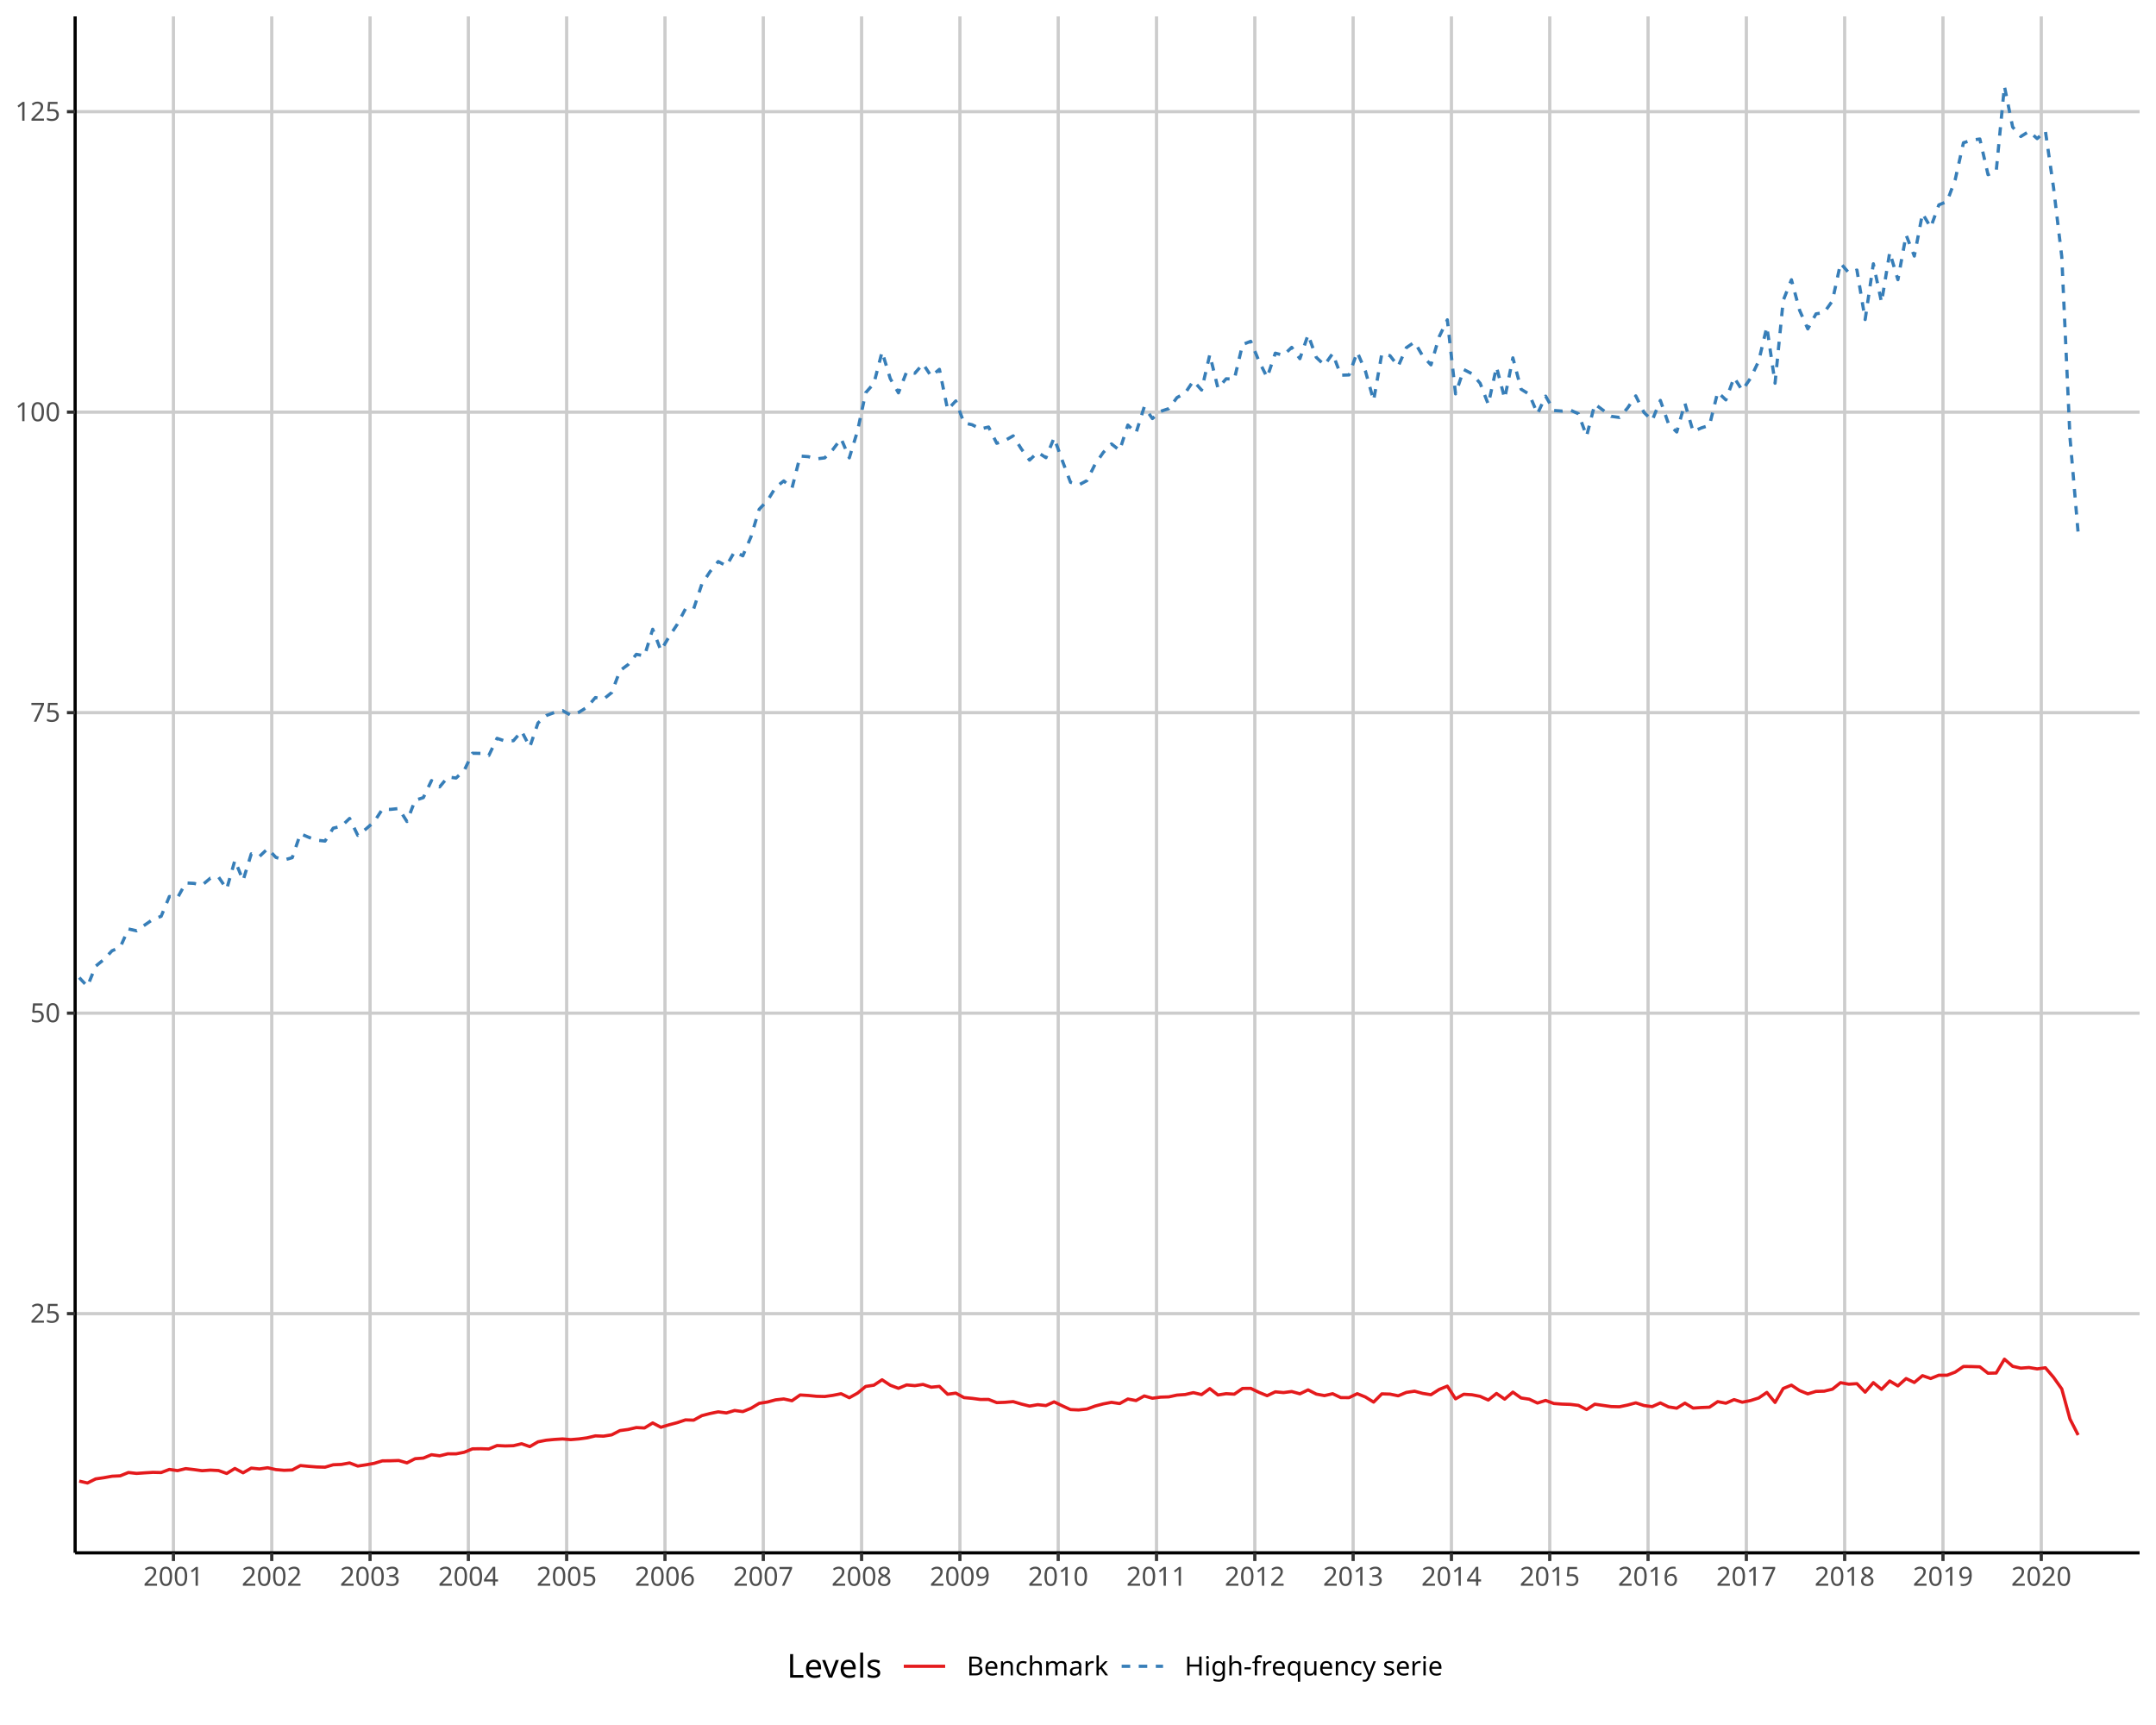
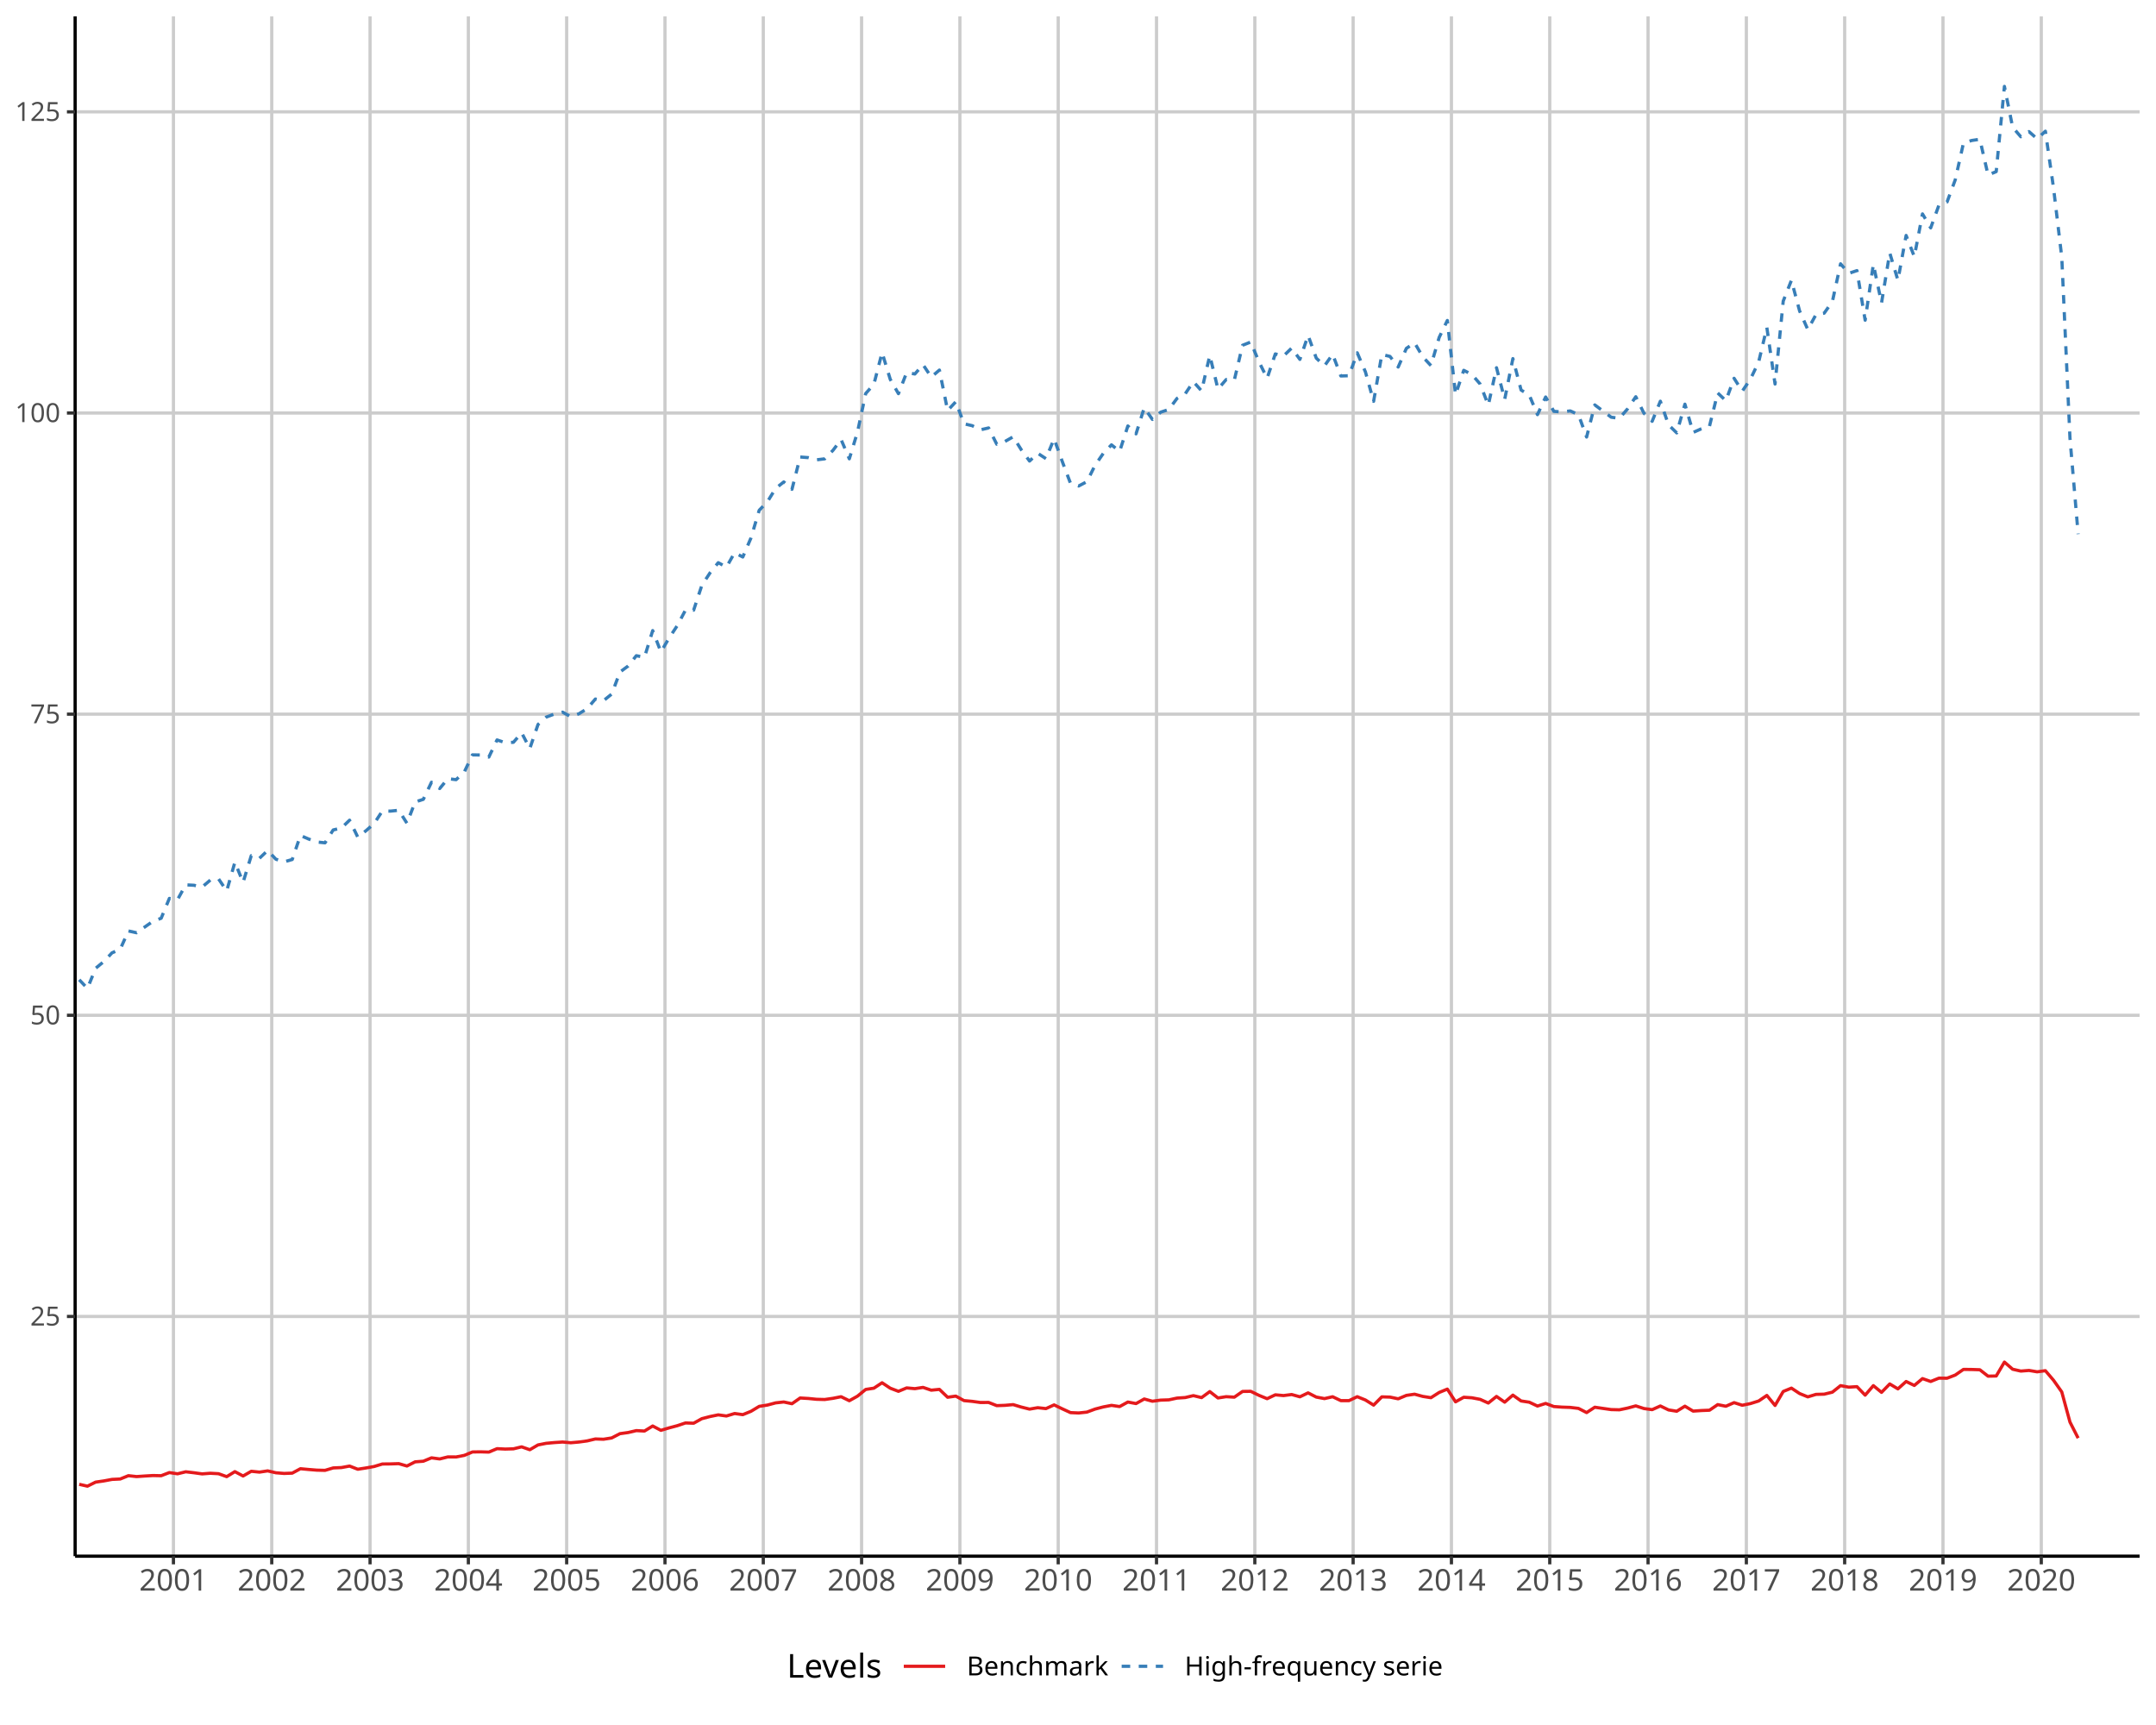
<svg xmlns="http://www.w3.org/2000/svg" class="svglite" data-engine-version="2.0" width="720.00pt" height="576.00pt" viewBox="0 0 720.00 576.00">
  <defs>
    <style type="text/css">
    .svglite line, .svglite polyline, .svglite polygon, .svglite path, .svglite rect, .svglite circle {
      fill: none;
      stroke: #000000;
      stroke-linecap: round;
      stroke-linejoin: round;
      stroke-miterlimit: 10.00;
    }
  </style>
  </defs>
  <rect width="100%" height="100%" style="stroke: none; fill: #FFFFFF;" />
  <defs>
    <clipPath id="cpMC4wMHw3MjAuMDB8MC4wMHw1NzYuMDA=">
      <rect x="0.00" y="0.00" width="720.00" height="576.00" />
    </clipPath>
  </defs>
  <g clip-path="url(#cpMC4wMHw3MjAuMDB8MC4wMHw1NzYuMDA=)">
    <rect x="0.00" y="0.00" width="720.00" height="576.00" style="stroke-width: 1.07; stroke: #FFFFFF; fill: #FFFFFF;" />
  </g>
  <defs>
-     <clipPath id="cpMjUuMDl8NzE0LjUyfDUuNDh8NTE4LjUx">
-       <rect x="25.09" y="5.48" width="689.43" height="513.03" />
+     <clipPath id="cpMjUuMDl8NzE0LjUyfDUuNDh8NTE5LjYz">
+       <rect x="25.09" y="5.48" width="689.43" height="514.15" />
    </clipPath>
  </defs>
-   <g clip-path="url(#cpMjUuMDl8NzE0LjUyfDUuNDh8NTE4LjUx)">
-     <rect x="25.09" y="5.48" width="689.43" height="513.03" style="stroke-width: 1.07; stroke: none; fill: #FFFFFF;" />
-     <polyline points="25.09,438.64 714.52,438.64 " style="stroke-width: 1.07; stroke: #CCCCCC; stroke-linecap: butt;" />
-     <polyline points="25.09,338.30 714.52,338.30 " style="stroke-width: 1.07; stroke: #CCCCCC; stroke-linecap: butt;" />
-     <polyline points="25.09,237.96 714.52,237.96 " style="stroke-width: 1.07; stroke: #CCCCCC; stroke-linecap: butt;" />
-     <polyline points="25.09,137.62 714.52,137.62 " style="stroke-width: 1.07; stroke: #CCCCCC; stroke-linecap: butt;" />
-     <polyline points="25.09,37.29 714.52,37.29 " style="stroke-width: 1.07; stroke: #CCCCCC; stroke-linecap: butt;" />
-     <polyline points="57.92,518.51 57.92,5.48 " style="stroke-width: 1.07; stroke: #CCCCCC; stroke-linecap: butt;" />
-     <polyline points="90.75,518.51 90.75,5.48 " style="stroke-width: 1.07; stroke: #CCCCCC; stroke-linecap: butt;" />
-     <polyline points="123.58,518.51 123.58,5.48 " style="stroke-width: 1.07; stroke: #CCCCCC; stroke-linecap: butt;" />
-     <polyline points="156.41,518.51 156.41,5.48 " style="stroke-width: 1.07; stroke: #CCCCCC; stroke-linecap: butt;" />
-     <polyline points="189.24,518.51 189.24,5.48 " style="stroke-width: 1.07; stroke: #CCCCCC; stroke-linecap: butt;" />
-     <polyline points="222.07,518.51 222.07,5.48 " style="stroke-width: 1.07; stroke: #CCCCCC; stroke-linecap: butt;" />
-     <polyline points="254.90,518.51 254.90,5.48 " style="stroke-width: 1.07; stroke: #CCCCCC; stroke-linecap: butt;" />
-     <polyline points="287.73,518.51 287.73,5.48 " style="stroke-width: 1.07; stroke: #CCCCCC; stroke-linecap: butt;" />
-     <polyline points="320.56,518.51 320.56,5.48 " style="stroke-width: 1.07; stroke: #CCCCCC; stroke-linecap: butt;" />
-     <polyline points="353.39,518.51 353.39,5.48 " style="stroke-width: 1.07; stroke: #CCCCCC; stroke-linecap: butt;" />
-     <polyline points="386.22,518.51 386.22,5.48 " style="stroke-width: 1.07; stroke: #CCCCCC; stroke-linecap: butt;" />
-     <polyline points="419.05,518.51 419.05,5.48 " style="stroke-width: 1.07; stroke: #CCCCCC; stroke-linecap: butt;" />
-     <polyline points="451.88,518.51 451.88,5.48 " style="stroke-width: 1.07; stroke: #CCCCCC; stroke-linecap: butt;" />
-     <polyline points="484.71,518.51 484.71,5.48 " style="stroke-width: 1.07; stroke: #CCCCCC; stroke-linecap: butt;" />
-     <polyline points="517.54,518.51 517.54,5.48 " style="stroke-width: 1.07; stroke: #CCCCCC; stroke-linecap: butt;" />
-     <polyline points="550.37,518.51 550.37,5.48 " style="stroke-width: 1.07; stroke: #CCCCCC; stroke-linecap: butt;" />
-     <polyline points="583.20,518.51 583.20,5.48 " style="stroke-width: 1.07; stroke: #CCCCCC; stroke-linecap: butt;" />
-     <polyline points="616.03,518.51 616.03,5.48 " style="stroke-width: 1.07; stroke: #CCCCCC; stroke-linecap: butt;" />
-     <polyline points="648.86,518.51 648.86,5.48 " style="stroke-width: 1.07; stroke: #CCCCCC; stroke-linecap: butt;" />
-     <polyline points="681.69,518.51 681.69,5.48 " style="stroke-width: 1.07; stroke: #CCCCCC; stroke-linecap: butt;" />
-     <polyline points="26.46,494.56 29.20,495.19 31.93,493.83 34.67,493.43 37.41,492.93 40.14,492.80 42.88,491.69 45.61,491.99 48.35,491.80 51.08,491.64 53.82,491.70 56.56,490.66 59.29,491.06 62.03,490.39 64.76,490.71 67.50,491.09 70.24,490.89 72.97,491.03 75.71,492.01 78.44,490.34 81.18,491.79 83.91,490.22 86.65,490.50 89.39,490.10 92.12,490.72 94.86,490.95 97.59,490.85 100.33,489.37 103.07,489.63 105.80,489.84 108.54,489.91 111.27,489.11 114.01,488.99 116.74,488.49 119.48,489.54 122.22,489.12 124.95,488.63 127.69,487.80 130.42,487.77 133.16,487.68 135.90,488.47 138.63,487.08 141.37,486.88 144.10,485.75 146.84,486.11 149.57,485.44 152.31,485.46 155.05,484.92 157.78,483.79 160.52,483.75 163.25,483.83 165.99,482.69 168.73,482.82 171.46,482.74 174.20,482.08 176.93,483.04 179.67,481.44 182.40,480.91 185.14,480.65 187.88,480.48 190.61,480.71 193.35,480.48 196.08,480.11 198.82,479.46 201.55,479.55 204.29,479.11 207.03,477.69 209.76,477.32 212.50,476.68 215.23,476.82 217.97,475.14 220.71,476.58 223.44,475.76 226.18,475.04 228.91,474.12 231.65,474.21 234.38,472.70 237.12,471.99 239.86,471.43 242.59,471.80 245.33,470.98 248.06,471.35 250.80,470.24 253.54,468.59 256.27,468.16 259.01,467.43 261.74,467.13 264.48,467.72 267.21,465.80 269.95,465.97 272.69,466.24 275.42,466.31 278.16,465.92 280.89,465.38 283.63,466.72 286.37,465.19 289.10,462.95 291.84,462.53 294.57,460.73 297.31,462.55 300.04,463.58 302.78,462.44 305.52,462.69 308.25,462.28 310.99,463.20 313.72,462.93 316.46,465.56 319.19,465.18 321.93,466.68 324.67,466.93 327.40,467.30 330.14,467.29 332.87,468.35 335.61,468.25 338.35,468.02 341.08,468.83 343.82,469.51 346.55,469.04 349.29,469.34 352.02,468.10 354.76,469.42 357.50,470.68 360.23,470.80 362.97,470.51 365.70,469.50 368.44,468.78 371.18,468.26 373.91,468.67 376.65,467.15 379.38,467.66 382.12,466.13 384.85,466.89 387.59,466.52 390.33,466.43 393.06,465.84 395.80,465.65 398.53,465.02 401.27,465.68 404.01,463.68 406.74,465.80 409.48,465.37 412.21,465.53 414.95,463.62 417.68,463.59 420.42,464.92 423.16,466.04 425.89,464.75 428.63,465.00 431.36,464.65 434.10,465.41 436.84,464.10 439.57,465.50 442.31,466.01 445.04,465.38 447.78,466.68 450.51,466.69 453.25,465.37 455.99,466.48 458.72,468.18 461.46,465.43 464.19,465.51 466.93,466.08 469.66,464.94 472.40,464.54 475.14,465.28 477.87,465.71 480.61,463.96 483.34,462.85 486.08,467.09 488.82,465.56 491.55,465.73 494.29,466.26 497.02,467.49 499.76,465.29 502.49,467.19 505.23,464.85 507.97,466.80 510.70,467.21 513.44,468.49 516.17,467.62 518.91,468.65 521.65,468.85 524.38,468.94 527.12,469.27 529.85,470.67 532.59,468.88 535.32,469.28 538.06,469.67 540.80,469.74 543.53,469.17 546.27,468.43 549.00,469.32 551.74,469.69 554.48,468.46 557.21,469.78 559.95,470.21 562.68,468.53 565.42,470.18 568.15,469.99 570.89,469.88 573.63,468.02 576.36,468.55 579.10,467.35 581.83,468.22 584.57,467.67 587.31,466.81 590.04,464.95 592.78,468.29 595.51,463.63 598.25,462.52 600.98,464.33 603.72,465.43 606.46,464.60 609.19,464.53 611.93,463.87 614.66,461.69 617.40,462.20 620.13,462.02 622.87,464.86 625.61,461.68 628.34,463.93 631.08,461.13 633.81,462.77 636.55,460.31 639.29,461.63 642.02,459.35 644.76,460.30 647.49,459.20 650.23,459.21 652.96,458.16 655.70,456.28 658.44,456.31 661.17,456.40 663.91,458.54 666.64,458.47 669.38,453.85 672.12,456.22 674.85,456.84 677.59,456.63 680.32,457.09 683.06,456.71 685.79,459.91 688.53,463.78 691.27,473.83 694.00,479.18 " style="stroke-width: 1.07; stroke: #E41A1C; stroke-linecap: butt;" />
-     <polyline points="26.46,326.45 29.20,329.35 31.93,322.64 34.67,320.39 37.41,317.48 40.14,316.31 42.88,310.19 45.61,310.80 48.35,308.87 51.08,306.98 53.82,305.97 56.56,299.35 59.29,299.74 62.03,294.83 64.76,294.97 67.50,295.56 70.24,293.24 72.97,292.82 75.71,296.86 78.44,287.30 81.18,293.99 83.91,285.11 86.65,285.98 89.39,283.38 92.12,286.28 94.86,287.16 97.59,286.39 100.33,278.39 103.07,279.57 105.80,280.55 108.54,280.84 111.27,276.54 114.01,275.90 116.74,273.29 119.48,278.93 122.22,276.80 124.95,274.41 127.69,270.22 130.42,270.26 133.16,269.98 135.90,274.31 138.63,267.21 141.37,266.34 144.10,260.65 146.84,262.74 149.57,259.45 152.31,259.79 155.05,257.22 157.78,251.52 160.52,251.57 163.25,252.25 165.99,246.54 168.73,247.47 171.46,247.33 174.20,244.17 176.93,249.41 179.67,241.41 182.40,238.94 185.14,237.91 187.88,237.29 190.61,238.81 193.35,237.83 196.08,236.11 198.82,232.92 201.55,233.46 204.29,231.25 207.03,223.94 209.76,221.92 212.50,218.49 215.23,219.00 217.97,210.11 220.71,217.21 223.44,212.60 226.18,208.46 228.91,203.31 231.65,203.30 234.38,195.04 237.12,190.87 239.86,187.50 242.59,188.96 245.33,184.16 248.06,185.60 250.80,179.22 253.54,170.03 256.27,167.20 259.01,162.78 261.74,160.58 264.48,163.03 267.21,152.28 269.95,152.49 272.69,153.22 275.42,152.89 278.16,150.08 280.89,146.47 283.63,152.88 286.37,143.92 289.10,131.13 291.84,128.03 294.57,117.48 297.31,126.43 300.04,131.17 302.78,124.14 305.52,124.62 308.25,121.51 310.99,125.64 313.72,123.32 316.46,136.78 319.19,133.88 321.93,141.21 324.67,141.84 327.40,143.23 330.14,142.59 332.87,148.02 335.61,147.10 338.35,145.54 341.08,149.90 343.82,153.63 346.55,151.03 349.29,152.83 352.02,146.20 354.76,153.81 357.50,161.05 360.23,161.94 362.97,160.49 365.70,155.04 368.44,151.08 371.18,148.23 373.91,150.40 376.65,141.93 379.38,144.57 382.12,135.87 384.85,139.76 387.59,137.35 390.33,136.44 393.06,132.76 395.80,131.23 398.53,127.18 401.27,130.24 404.01,118.44 406.74,129.64 409.48,126.48 412.21,126.61 414.95,115.05 417.68,113.97 420.42,120.54 423.16,126.03 425.89,117.93 428.63,118.63 431.36,115.99 434.10,119.76 436.84,111.77 439.57,119.33 442.31,121.91 445.04,118.05 447.78,125.28 450.51,125.20 453.25,117.57 455.99,123.93 458.72,133.73 461.46,118.12 464.19,118.76 466.93,122.30 469.66,116.09 472.40,114.23 475.14,118.90 477.87,121.83 480.61,112.45 483.34,106.79 486.08,131.52 488.82,123.39 491.55,124.79 494.29,127.97 497.02,135.01 499.76,122.54 502.49,133.08 505.23,119.49 507.97,129.97 510.70,131.65 513.44,138.17 516.17,132.28 518.91,137.07 521.65,137.26 524.38,136.92 527.12,138.15 529.85,145.63 532.59,134.93 535.32,136.95 538.06,139.02 540.80,139.39 543.53,136.25 546.27,132.19 549.00,137.70 551.74,140.39 554.48,133.70 557.21,141.56 559.95,144.25 562.68,134.67 565.42,144.10 568.15,142.89 570.89,142.01 573.63,130.94 576.36,133.53 579.10,126.06 581.83,130.35 584.57,126.33 587.31,120.61 590.04,109.14 592.78,127.96 595.51,100.33 598.25,93.41 600.98,103.62 603.72,109.82 606.46,104.80 609.19,104.35 611.93,100.48 614.66,87.91 617.40,91.09 620.13,90.18 622.87,106.70 625.61,88.08 628.34,100.94 631.08,84.27 633.81,93.39 636.55,78.46 639.29,85.51 642.02,71.29 644.76,75.93 647.49,68.41 650.23,67.29 652.96,59.92 655.70,47.67 658.44,46.82 661.17,46.41 663.91,58.33 666.64,57.18 669.38,28.80 672.12,42.40 674.85,45.58 677.59,43.87 680.32,46.28 683.06,43.73 685.79,62.70 688.53,85.71 691.27,146.02 694.00,177.98 " style="stroke-width: 1.07; stroke: #377EB8; stroke-dasharray: 2.85,2.85; stroke-linecap: butt;" />
+   <g clip-path="url(#cpMjUuMDl8NzE0LjUyfDUuNDh8NTE5LjYz)">
+     <rect x="25.09" y="5.48" width="689.43" height="514.15" style="stroke-width: 1.07; stroke: none; fill: #FFFFFF;" />
+     <polyline points="25.09,439.58 714.52,439.58 " style="stroke-width: 1.07; stroke: #CCCCCC; stroke-linecap: butt;" />
+     <polyline points="25.09,339.02 714.52,339.02 " style="stroke-width: 1.07; stroke: #CCCCCC; stroke-linecap: butt;" />
+     <polyline points="25.09,238.47 714.52,238.47 " style="stroke-width: 1.07; stroke: #CCCCCC; stroke-linecap: butt;" />
+     <polyline points="25.09,137.91 714.52,137.91 " style="stroke-width: 1.07; stroke: #CCCCCC; stroke-linecap: butt;" />
+     <polyline points="25.09,37.35 714.52,37.35 " style="stroke-width: 1.07; stroke: #CCCCCC; stroke-linecap: butt;" />
+     <polyline points="57.92,519.63 57.92,5.48 " style="stroke-width: 1.07; stroke: #CCCCCC; stroke-linecap: butt;" />
+     <polyline points="90.75,519.63 90.75,5.48 " style="stroke-width: 1.07; stroke: #CCCCCC; stroke-linecap: butt;" />
+     <polyline points="123.58,519.63 123.58,5.48 " style="stroke-width: 1.07; stroke: #CCCCCC; stroke-linecap: butt;" />
+     <polyline points="156.41,519.63 156.41,5.48 " style="stroke-width: 1.07; stroke: #CCCCCC; stroke-linecap: butt;" />
+     <polyline points="189.24,519.63 189.24,5.48 " style="stroke-width: 1.07; stroke: #CCCCCC; stroke-linecap: butt;" />
+     <polyline points="222.07,519.63 222.07,5.48 " style="stroke-width: 1.07; stroke: #CCCCCC; stroke-linecap: butt;" />
+     <polyline points="254.90,519.63 254.90,5.48 " style="stroke-width: 1.07; stroke: #CCCCCC; stroke-linecap: butt;" />
+     <polyline points="287.73,519.63 287.73,5.48 " style="stroke-width: 1.07; stroke: #CCCCCC; stroke-linecap: butt;" />
+     <polyline points="320.56,519.63 320.56,5.48 " style="stroke-width: 1.07; stroke: #CCCCCC; stroke-linecap: butt;" />
+     <polyline points="353.39,519.63 353.39,5.48 " style="stroke-width: 1.07; stroke: #CCCCCC; stroke-linecap: butt;" />
+     <polyline points="386.22,519.63 386.22,5.48 " style="stroke-width: 1.07; stroke: #CCCCCC; stroke-linecap: butt;" />
+     <polyline points="419.05,519.63 419.05,5.48 " style="stroke-width: 1.07; stroke: #CCCCCC; stroke-linecap: butt;" />
+     <polyline points="451.88,519.63 451.88,5.48 " style="stroke-width: 1.07; stroke: #CCCCCC; stroke-linecap: butt;" />
+     <polyline points="484.71,519.63 484.71,5.48 " style="stroke-width: 1.07; stroke: #CCCCCC; stroke-linecap: butt;" />
+     <polyline points="517.54,519.63 517.54,5.48 " style="stroke-width: 1.07; stroke: #CCCCCC; stroke-linecap: butt;" />
+     <polyline points="550.37,519.63 550.37,5.48 " style="stroke-width: 1.07; stroke: #CCCCCC; stroke-linecap: butt;" />
+     <polyline points="583.20,519.63 583.20,5.48 " style="stroke-width: 1.07; stroke: #CCCCCC; stroke-linecap: butt;" />
+     <polyline points="616.03,519.63 616.03,5.48 " style="stroke-width: 1.07; stroke: #CCCCCC; stroke-linecap: butt;" />
+     <polyline points="648.86,519.63 648.86,5.48 " style="stroke-width: 1.07; stroke: #CCCCCC; stroke-linecap: butt;" />
+     <polyline points="681.69,519.63 681.69,5.48 " style="stroke-width: 1.07; stroke: #CCCCCC; stroke-linecap: butt;" />
+     <polyline points="26.46,495.63 29.20,496.25 31.93,494.90 34.67,494.50 37.41,493.99 40.14,493.86 42.88,492.75 45.61,493.05 48.35,492.86 51.08,492.70 53.82,492.76 56.56,491.71 59.29,492.12 62.03,491.45 64.76,491.77 67.50,492.15 70.24,491.94 72.97,492.09 75.71,493.07 78.44,491.40 81.18,492.85 83.91,491.28 86.65,491.56 89.39,491.15 92.12,491.78 94.86,492.00 97.59,491.90 100.33,490.42 103.07,490.68 105.80,490.90 108.54,490.97 111.27,490.16 114.01,490.04 116.74,489.54 119.48,490.60 122.22,490.17 124.95,489.68 127.69,488.85 130.42,488.82 133.16,488.73 135.90,489.52 138.63,488.13 141.37,487.92 144.10,486.79 146.84,487.16 149.57,486.48 152.31,486.50 155.05,485.97 157.78,484.83 160.52,484.79 163.25,484.87 165.99,483.73 168.73,483.86 171.46,483.78 174.20,483.12 176.93,484.08 179.67,482.48 182.40,481.94 185.14,481.69 187.88,481.51 190.61,481.75 193.35,481.51 196.08,481.14 198.82,480.49 201.55,480.58 204.29,480.14 207.03,478.72 209.76,478.34 212.50,477.70 215.23,477.84 217.97,476.16 220.71,477.61 223.44,476.79 226.18,476.06 228.91,475.14 231.65,475.23 234.38,473.71 237.12,473.00 239.86,472.44 242.59,472.82 245.33,471.99 248.06,472.37 250.80,471.25 253.54,469.60 256.27,469.17 259.01,468.44 261.74,468.14 264.48,468.72 267.21,466.81 269.95,466.97 272.69,467.24 275.42,467.31 278.16,466.92 280.89,466.38 283.63,467.72 286.37,466.19 289.10,463.95 291.84,463.53 294.57,461.72 297.31,463.54 300.04,464.58 302.78,463.44 305.52,463.69 308.25,463.27 310.99,464.20 313.72,463.93 316.46,466.56 319.19,466.18 321.93,467.68 324.67,467.93 327.40,468.31 330.14,468.29 332.87,469.36 335.61,469.26 338.35,469.02 341.08,469.84 343.82,470.52 346.55,470.05 349.29,470.35 352.02,469.11 354.76,470.43 357.50,471.69 360.23,471.81 362.97,471.52 365.70,470.51 368.44,469.79 371.18,469.27 373.91,469.67 376.65,468.16 379.38,468.67 382.12,467.14 384.85,467.89 387.59,467.52 390.33,467.43 393.06,466.84 395.80,466.66 398.53,466.02 401.27,466.68 404.01,464.67 406.74,466.80 409.48,466.37 412.21,466.53 414.95,464.62 417.68,464.58 420.42,465.92 423.16,467.04 425.89,465.75 428.63,466.00 431.36,465.65 434.10,466.41 436.84,465.10 439.57,466.50 442.31,467.01 445.04,466.39 447.78,467.69 450.51,467.69 453.25,466.37 455.99,467.48 458.72,469.19 461.46,466.43 464.19,466.51 466.93,467.08 469.66,465.94 472.40,465.54 475.14,466.28 477.87,466.71 480.61,464.96 483.34,463.84 486.08,468.09 488.82,466.56 491.55,466.74 494.29,467.26 497.02,468.49 499.76,466.29 502.49,468.20 505.23,465.85 507.97,467.80 510.70,468.21 513.44,469.50 516.17,468.63 518.91,469.66 521.65,469.86 524.38,469.95 527.12,470.28 529.85,471.68 532.59,469.89 535.32,470.29 538.06,470.68 540.80,470.75 543.53,470.18 546.27,469.44 549.00,470.33 551.74,470.70 554.48,469.47 557.21,470.79 559.95,471.23 562.68,469.54 565.42,471.19 568.15,471.00 570.89,470.89 573.63,469.02 576.36,469.56 579.10,468.36 581.83,469.23 584.57,468.67 587.31,467.81 590.04,465.95 592.78,469.30 595.51,464.63 598.25,463.51 600.98,465.32 603.72,466.43 606.46,465.60 609.19,465.53 611.93,464.86 614.66,462.68 617.40,463.19 620.13,463.02 622.87,465.86 625.61,462.68 628.34,464.93 631.08,462.12 633.81,463.76 636.55,461.30 639.29,462.62 642.02,460.33 644.76,461.29 647.49,460.19 650.23,460.20 652.96,459.15 655.70,457.26 658.44,457.29 661.17,457.38 663.91,459.52 666.64,459.46 669.38,454.82 672.12,457.20 674.85,457.82 677.59,457.61 680.32,458.07 683.06,457.69 685.79,460.90 688.53,464.78 691.27,474.85 694.00,480.21 " style="stroke-width: 1.07; stroke: #E41A1C; stroke-linecap: butt;" />
+     <polyline points="26.46,327.15 29.20,330.05 31.93,323.33 34.67,321.07 37.41,318.16 40.14,316.98 42.88,310.86 45.61,311.46 48.35,309.53 51.08,307.63 53.82,306.62 56.56,299.99 59.29,300.38 62.03,295.46 64.76,295.60 67.50,296.19 70.24,293.87 72.97,293.45 75.71,297.49 78.44,287.91 81.18,294.62 83.91,285.72 86.65,286.59 89.39,283.98 92.12,286.90 94.86,287.78 97.59,287.00 100.33,278.98 103.07,280.16 105.80,281.15 108.54,281.43 111.27,277.13 114.01,276.49 116.74,273.87 119.48,279.52 122.22,277.39 124.95,274.99 127.69,270.80 130.42,270.84 133.16,270.56 135.90,274.89 138.63,267.78 141.37,266.91 144.10,261.20 146.84,263.30 149.57,260.00 152.31,260.34 155.05,257.77 157.78,252.06 160.52,252.11 163.25,252.79 165.99,247.07 168.73,248.00 171.46,247.86 174.20,244.69 176.93,249.94 179.67,241.92 182.40,239.45 185.14,238.42 187.88,237.80 190.61,239.32 193.35,238.33 196.08,236.61 198.82,233.42 201.55,233.96 204.29,231.74 207.03,224.41 209.76,222.39 212.50,218.95 215.23,219.46 217.97,210.56 220.71,217.67 223.44,213.05 226.18,208.90 228.91,203.74 231.65,203.73 234.38,195.45 237.12,191.28 239.86,187.89 242.59,189.36 245.33,184.55 248.06,185.99 250.80,179.60 253.54,170.38 256.27,167.55 259.01,163.12 261.74,160.92 264.48,163.38 267.21,152.60 269.95,152.81 272.69,153.54 275.42,153.21 278.16,150.39 280.89,146.78 283.63,153.20 286.37,144.22 289.10,131.40 291.84,128.30 294.57,117.72 297.31,126.69 300.04,131.45 302.78,124.40 305.52,124.88 308.25,121.76 310.99,125.90 313.72,123.57 316.46,137.07 319.19,134.16 321.93,141.50 324.67,142.14 327.40,143.53 330.14,142.89 332.87,148.33 335.61,147.41 338.35,145.85 341.08,150.21 343.82,153.95 346.55,151.35 349.29,153.15 352.02,146.51 354.76,154.14 357.50,161.39 360.23,162.28 362.97,160.83 365.70,155.37 368.44,151.40 371.18,148.54 373.91,150.72 376.65,142.23 379.38,144.87 382.12,136.16 384.85,140.05 387.59,137.64 390.33,136.73 393.06,133.04 395.80,131.50 398.53,127.45 401.27,130.52 404.01,118.69 406.74,129.91 409.48,126.74 412.21,126.87 414.95,115.29 417.68,114.21 420.42,120.79 423.16,126.29 425.89,118.18 428.63,118.87 431.36,116.23 434.10,120.01 436.84,112.00 439.57,119.58 442.31,122.17 445.04,118.30 447.78,125.54 450.51,125.46 453.25,117.81 455.99,124.19 458.72,134.01 461.46,118.37 464.19,119.01 466.93,122.56 469.66,116.33 472.40,114.47 475.14,119.15 477.87,122.08 480.61,112.68 483.34,107.01 486.08,131.79 488.82,123.65 491.55,125.05 494.29,128.23 497.02,135.29 499.76,122.79 502.49,133.36 505.23,119.74 507.97,130.24 510.70,131.92 513.44,138.45 516.17,132.56 518.91,137.36 521.65,137.55 524.38,137.21 527.12,138.44 529.85,145.93 532.59,135.21 535.32,137.24 538.06,139.31 540.80,139.68 543.53,136.53 546.27,132.47 549.00,137.99 551.74,140.68 554.48,133.97 557.21,141.86 559.95,144.55 562.68,134.96 565.42,144.40 568.15,143.19 570.89,142.30 573.63,131.21 576.36,133.81 579.10,126.32 581.83,130.62 584.57,126.59 587.31,120.86 590.04,109.36 592.78,128.23 595.51,100.54 598.25,93.60 600.98,103.83 603.72,110.05 606.46,105.02 609.19,104.57 611.93,100.69 614.66,88.09 617.40,91.28 620.13,90.36 622.87,106.92 625.61,88.26 628.34,101.15 631.08,84.44 633.81,93.58 636.55,78.62 639.29,85.69 642.02,71.43 644.76,76.09 647.49,68.55 650.23,67.43 652.96,60.04 655.70,47.77 658.44,46.91 661.17,46.50 663.91,58.44 666.64,57.30 669.38,28.85 672.12,42.48 674.85,45.66 677.59,43.95 680.32,46.37 683.06,43.81 685.79,62.83 688.53,85.88 691.27,146.32 694.00,178.35 " style="stroke-width: 1.07; stroke: #377EB8; stroke-dasharray: 2.85,2.85; stroke-linecap: butt;" />
  </g>
  <g clip-path="url(#cpMC4wMHw3MjAuMDB8MC4wMHw1NzYuMDA=)">
-     <polyline points="25.09,518.51 25.09,5.48 " style="stroke-width: 1.07; stroke-linecap: butt;" />
-     <text x="20.16" y="441.66" text-anchor="end" style="font-size: 8.80px; fill: #4D4D4D; font-family: sans;" textLength="9.79px" lengthAdjust="spacingAndGlyphs">25</text>
-     <text x="20.16" y="341.33" text-anchor="end" style="font-size: 8.80px; fill: #4D4D4D; font-family: sans;" textLength="9.79px" lengthAdjust="spacingAndGlyphs">50</text>
-     <text x="20.16" y="240.99" text-anchor="end" style="font-size: 8.80px; fill: #4D4D4D; font-family: sans;" textLength="9.79px" lengthAdjust="spacingAndGlyphs">75</text>
-     <text x="20.16" y="140.65" text-anchor="end" style="font-size: 8.80px; fill: #4D4D4D; font-family: sans;" textLength="14.68px" lengthAdjust="spacingAndGlyphs">100</text>
-     <text x="20.16" y="40.31" text-anchor="end" style="font-size: 8.80px; fill: #4D4D4D; font-family: sans;" textLength="14.68px" lengthAdjust="spacingAndGlyphs">125</text>
-     <polyline points="22.35,438.64 25.09,438.64 " style="stroke-width: 1.07; stroke: #333333; stroke-linecap: butt;" />
-     <polyline points="22.35,338.30 25.09,338.30 " style="stroke-width: 1.07; stroke: #333333; stroke-linecap: butt;" />
-     <polyline points="22.35,237.96 25.09,237.96 " style="stroke-width: 1.07; stroke: #333333; stroke-linecap: butt;" />
-     <polyline points="22.35,137.62 25.09,137.62 " style="stroke-width: 1.07; stroke: #333333; stroke-linecap: butt;" />
-     <polyline points="22.35,37.29 25.09,37.29 " style="stroke-width: 1.07; stroke: #333333; stroke-linecap: butt;" />
-     <polyline points="25.09,518.51 714.52,518.51 " style="stroke-width: 1.07; stroke-linecap: butt;" />
-     <polyline points="57.92,521.25 57.92,518.51 " style="stroke-width: 1.07; stroke: #333333; stroke-linecap: butt;" />
-     <polyline points="90.75,521.25 90.75,518.51 " style="stroke-width: 1.07; stroke: #333333; stroke-linecap: butt;" />
-     <polyline points="123.58,521.25 123.58,518.51 " style="stroke-width: 1.07; stroke: #333333; stroke-linecap: butt;" />
-     <polyline points="156.41,521.25 156.41,518.51 " style="stroke-width: 1.07; stroke: #333333; stroke-linecap: butt;" />
-     <polyline points="189.24,521.25 189.24,518.51 " style="stroke-width: 1.07; stroke: #333333; stroke-linecap: butt;" />
-     <polyline points="222.07,521.25 222.07,518.51 " style="stroke-width: 1.07; stroke: #333333; stroke-linecap: butt;" />
-     <polyline points="254.90,521.25 254.90,518.51 " style="stroke-width: 1.07; stroke: #333333; stroke-linecap: butt;" />
-     <polyline points="287.73,521.25 287.73,518.51 " style="stroke-width: 1.07; stroke: #333333; stroke-linecap: butt;" />
-     <polyline points="320.56,521.25 320.56,518.51 " style="stroke-width: 1.07; stroke: #333333; stroke-linecap: butt;" />
-     <polyline points="353.39,521.25 353.39,518.51 " style="stroke-width: 1.07; stroke: #333333; stroke-linecap: butt;" />
-     <polyline points="386.22,521.25 386.22,518.51 " style="stroke-width: 1.07; stroke: #333333; stroke-linecap: butt;" />
-     <polyline points="419.05,521.25 419.05,518.51 " style="stroke-width: 1.07; stroke: #333333; stroke-linecap: butt;" />
-     <polyline points="451.88,521.25 451.88,518.51 " style="stroke-width: 1.07; stroke: #333333; stroke-linecap: butt;" />
-     <polyline points="484.71,521.25 484.71,518.51 " style="stroke-width: 1.07; stroke: #333333; stroke-linecap: butt;" />
-     <polyline points="517.54,521.25 517.54,518.51 " style="stroke-width: 1.07; stroke: #333333; stroke-linecap: butt;" />
-     <polyline points="550.37,521.25 550.37,518.51 " style="stroke-width: 1.07; stroke: #333333; stroke-linecap: butt;" />
-     <polyline points="583.20,521.25 583.20,518.51 " style="stroke-width: 1.07; stroke: #333333; stroke-linecap: butt;" />
-     <polyline points="616.03,521.25 616.03,518.51 " style="stroke-width: 1.07; stroke: #333333; stroke-linecap: butt;" />
-     <polyline points="648.86,521.25 648.86,518.51 " style="stroke-width: 1.07; stroke: #333333; stroke-linecap: butt;" />
-     <polyline points="681.69,521.25 681.69,518.51 " style="stroke-width: 1.07; stroke: #333333; stroke-linecap: butt;" />
-     <text x="57.92" y="529.50" text-anchor="middle" style="font-size: 8.80px; fill: #4D4D4D; font-family: sans;" textLength="19.58px" lengthAdjust="spacingAndGlyphs">2001</text>
-     <text x="90.75" y="529.50" text-anchor="middle" style="font-size: 8.80px; fill: #4D4D4D; font-family: sans;" textLength="19.58px" lengthAdjust="spacingAndGlyphs">2002</text>
-     <text x="123.58" y="529.50" text-anchor="middle" style="font-size: 8.80px; fill: #4D4D4D; font-family: sans;" textLength="19.58px" lengthAdjust="spacingAndGlyphs">2003</text>
-     <text x="156.41" y="529.50" text-anchor="middle" style="font-size: 8.80px; fill: #4D4D4D; font-family: sans;" textLength="19.58px" lengthAdjust="spacingAndGlyphs">2004</text>
-     <text x="189.24" y="529.50" text-anchor="middle" style="font-size: 8.80px; fill: #4D4D4D; font-family: sans;" textLength="19.58px" lengthAdjust="spacingAndGlyphs">2005</text>
-     <text x="222.07" y="529.50" text-anchor="middle" style="font-size: 8.80px; fill: #4D4D4D; font-family: sans;" textLength="19.58px" lengthAdjust="spacingAndGlyphs">2006</text>
-     <text x="254.90" y="529.50" text-anchor="middle" style="font-size: 8.80px; fill: #4D4D4D; font-family: sans;" textLength="19.58px" lengthAdjust="spacingAndGlyphs">2007</text>
-     <text x="287.73" y="529.50" text-anchor="middle" style="font-size: 8.80px; fill: #4D4D4D; font-family: sans;" textLength="19.58px" lengthAdjust="spacingAndGlyphs">2008</text>
-     <text x="320.56" y="529.50" text-anchor="middle" style="font-size: 8.80px; fill: #4D4D4D; font-family: sans;" textLength="19.58px" lengthAdjust="spacingAndGlyphs">2009</text>
-     <text x="353.39" y="529.50" text-anchor="middle" style="font-size: 8.80px; fill: #4D4D4D; font-family: sans;" textLength="19.58px" lengthAdjust="spacingAndGlyphs">2010</text>
-     <text x="386.22" y="529.50" text-anchor="middle" style="font-size: 8.80px; fill: #4D4D4D; font-family: sans;" textLength="19.58px" lengthAdjust="spacingAndGlyphs">2011</text>
-     <text x="419.05" y="529.50" text-anchor="middle" style="font-size: 8.80px; fill: #4D4D4D; font-family: sans;" textLength="19.58px" lengthAdjust="spacingAndGlyphs">2012</text>
-     <text x="451.88" y="529.50" text-anchor="middle" style="font-size: 8.80px; fill: #4D4D4D; font-family: sans;" textLength="19.58px" lengthAdjust="spacingAndGlyphs">2013</text>
-     <text x="484.71" y="529.50" text-anchor="middle" style="font-size: 8.80px; fill: #4D4D4D; font-family: sans;" textLength="19.58px" lengthAdjust="spacingAndGlyphs">2014</text>
-     <text x="517.54" y="529.50" text-anchor="middle" style="font-size: 8.80px; fill: #4D4D4D; font-family: sans;" textLength="19.58px" lengthAdjust="spacingAndGlyphs">2015</text>
-     <text x="550.37" y="529.50" text-anchor="middle" style="font-size: 8.80px; fill: #4D4D4D; font-family: sans;" textLength="19.58px" lengthAdjust="spacingAndGlyphs">2016</text>
-     <text x="583.20" y="529.50" text-anchor="middle" style="font-size: 8.80px; fill: #4D4D4D; font-family: sans;" textLength="19.58px" lengthAdjust="spacingAndGlyphs">2017</text>
-     <text x="616.03" y="529.50" text-anchor="middle" style="font-size: 8.80px; fill: #4D4D4D; font-family: sans;" textLength="19.58px" lengthAdjust="spacingAndGlyphs">2018</text>
-     <text x="648.86" y="529.50" text-anchor="middle" style="font-size: 8.80px; fill: #4D4D4D; font-family: sans;" textLength="19.58px" lengthAdjust="spacingAndGlyphs">2019</text>
-     <text x="681.69" y="529.50" text-anchor="middle" style="font-size: 8.80px; fill: #4D4D4D; font-family: sans;" textLength="19.58px" lengthAdjust="spacingAndGlyphs">2020</text>
+     <polyline points="25.09,519.63 25.09,5.48 " style="stroke-width: 1.07; stroke-linecap: butt;" />
+     <text x="20.16" y="442.61" text-anchor="end" style="font-size: 8.80px; fill: #4D4D4D; font-family: sans;" textLength="9.79px" lengthAdjust="spacingAndGlyphs">25</text>
+     <text x="20.16" y="342.05" text-anchor="end" style="font-size: 8.80px; fill: #4D4D4D; font-family: sans;" textLength="9.79px" lengthAdjust="spacingAndGlyphs">50</text>
+     <text x="20.16" y="241.50" text-anchor="end" style="font-size: 8.80px; fill: #4D4D4D; font-family: sans;" textLength="9.79px" lengthAdjust="spacingAndGlyphs">75</text>
+     <text x="20.16" y="140.94" text-anchor="end" style="font-size: 8.80px; fill: #4D4D4D; font-family: sans;" textLength="14.68px" lengthAdjust="spacingAndGlyphs">100</text>
+     <text x="20.16" y="40.38" text-anchor="end" style="font-size: 8.80px; fill: #4D4D4D; font-family: sans;" textLength="14.68px" lengthAdjust="spacingAndGlyphs">125</text>
+     <polyline points="22.35,439.58 25.09,439.58 " style="stroke-width: 1.07; stroke: #333333; stroke-linecap: butt;" />
+     <polyline points="22.35,339.02 25.09,339.02 " style="stroke-width: 1.07; stroke: #333333; stroke-linecap: butt;" />
+     <polyline points="22.35,238.47 25.09,238.47 " style="stroke-width: 1.07; stroke: #333333; stroke-linecap: butt;" />
+     <polyline points="22.35,137.91 25.09,137.91 " style="stroke-width: 1.07; stroke: #333333; stroke-linecap: butt;" />
+     <polyline points="22.35,37.35 25.09,37.35 " style="stroke-width: 1.07; stroke: #333333; stroke-linecap: butt;" />
+     <polyline points="25.09,519.63 714.52,519.63 " style="stroke-width: 1.07; stroke-linecap: butt;" />
+     <polyline points="57.92,522.36 57.92,519.63 " style="stroke-width: 1.07; stroke: #333333; stroke-linecap: butt;" />
+     <polyline points="90.75,522.36 90.75,519.63 " style="stroke-width: 1.07; stroke: #333333; stroke-linecap: butt;" />
+     <polyline points="123.58,522.36 123.58,519.63 " style="stroke-width: 1.07; stroke: #333333; stroke-linecap: butt;" />
+     <polyline points="156.41,522.36 156.41,519.63 " style="stroke-width: 1.07; stroke: #333333; stroke-linecap: butt;" />
+     <polyline points="189.24,522.36 189.24,519.63 " style="stroke-width: 1.07; stroke: #333333; stroke-linecap: butt;" />
+     <polyline points="222.07,522.36 222.07,519.63 " style="stroke-width: 1.07; stroke: #333333; stroke-linecap: butt;" />
+     <polyline points="254.90,522.36 254.90,519.63 " style="stroke-width: 1.07; stroke: #333333; stroke-linecap: butt;" />
+     <polyline points="287.73,522.36 287.73,519.63 " style="stroke-width: 1.07; stroke: #333333; stroke-linecap: butt;" />
+     <polyline points="320.56,522.36 320.56,519.63 " style="stroke-width: 1.07; stroke: #333333; stroke-linecap: butt;" />
+     <polyline points="353.39,522.36 353.39,519.63 " style="stroke-width: 1.07; stroke: #333333; stroke-linecap: butt;" />
+     <polyline points="386.22,522.36 386.22,519.63 " style="stroke-width: 1.07; stroke: #333333; stroke-linecap: butt;" />
+     <polyline points="419.05,522.36 419.05,519.63 " style="stroke-width: 1.07; stroke: #333333; stroke-linecap: butt;" />
+     <polyline points="451.88,522.36 451.88,519.63 " style="stroke-width: 1.07; stroke: #333333; stroke-linecap: butt;" />
+     <polyline points="484.71,522.36 484.71,519.63 " style="stroke-width: 1.07; stroke: #333333; stroke-linecap: butt;" />
+     <polyline points="517.54,522.36 517.54,519.63 " style="stroke-width: 1.07; stroke: #333333; stroke-linecap: butt;" />
+     <polyline points="550.37,522.36 550.37,519.63 " style="stroke-width: 1.07; stroke: #333333; stroke-linecap: butt;" />
+     <polyline points="583.20,522.36 583.20,519.63 " style="stroke-width: 1.07; stroke: #333333; stroke-linecap: butt;" />
+     <polyline points="616.03,522.36 616.03,519.63 " style="stroke-width: 1.07; stroke: #333333; stroke-linecap: butt;" />
+     <polyline points="648.86,522.36 648.86,519.63 " style="stroke-width: 1.07; stroke: #333333; stroke-linecap: butt;" />
+     <polyline points="681.69,522.36 681.69,519.63 " style="stroke-width: 1.07; stroke: #333333; stroke-linecap: butt;" />
+     <text x="57.92" y="531.12" text-anchor="middle" style="font-size: 10.00px; fill: #4D4D4D; font-family: sans;" textLength="22.25px" lengthAdjust="spacingAndGlyphs">2001</text>
+     <text x="90.75" y="531.12" text-anchor="middle" style="font-size: 10.00px; fill: #4D4D4D; font-family: sans;" textLength="22.25px" lengthAdjust="spacingAndGlyphs">2002</text>
+     <text x="123.58" y="531.12" text-anchor="middle" style="font-size: 10.00px; fill: #4D4D4D; font-family: sans;" textLength="22.25px" lengthAdjust="spacingAndGlyphs">2003</text>
+     <text x="156.41" y="531.12" text-anchor="middle" style="font-size: 10.00px; fill: #4D4D4D; font-family: sans;" textLength="22.25px" lengthAdjust="spacingAndGlyphs">2004</text>
+     <text x="189.24" y="531.12" text-anchor="middle" style="font-size: 10.00px; fill: #4D4D4D; font-family: sans;" textLength="22.25px" lengthAdjust="spacingAndGlyphs">2005</text>
+     <text x="222.07" y="531.12" text-anchor="middle" style="font-size: 10.00px; fill: #4D4D4D; font-family: sans;" textLength="22.25px" lengthAdjust="spacingAndGlyphs">2006</text>
+     <text x="254.90" y="531.12" text-anchor="middle" style="font-size: 10.00px; fill: #4D4D4D; font-family: sans;" textLength="22.25px" lengthAdjust="spacingAndGlyphs">2007</text>
+     <text x="287.73" y="531.12" text-anchor="middle" style="font-size: 10.00px; fill: #4D4D4D; font-family: sans;" textLength="22.25px" lengthAdjust="spacingAndGlyphs">2008</text>
+     <text x="320.56" y="531.12" text-anchor="middle" style="font-size: 10.00px; fill: #4D4D4D; font-family: sans;" textLength="22.25px" lengthAdjust="spacingAndGlyphs">2009</text>
+     <text x="353.39" y="531.12" text-anchor="middle" style="font-size: 10.00px; fill: #4D4D4D; font-family: sans;" textLength="22.25px" lengthAdjust="spacingAndGlyphs">2010</text>
+     <text x="386.22" y="531.12" text-anchor="middle" style="font-size: 10.00px; fill: #4D4D4D; font-family: sans;" textLength="22.25px" lengthAdjust="spacingAndGlyphs">2011</text>
+     <text x="419.05" y="531.12" text-anchor="middle" style="font-size: 10.00px; fill: #4D4D4D; font-family: sans;" textLength="22.25px" lengthAdjust="spacingAndGlyphs">2012</text>
+     <text x="451.88" y="531.12" text-anchor="middle" style="font-size: 10.00px; fill: #4D4D4D; font-family: sans;" textLength="22.25px" lengthAdjust="spacingAndGlyphs">2013</text>
+     <text x="484.71" y="531.12" text-anchor="middle" style="font-size: 10.00px; fill: #4D4D4D; font-family: sans;" textLength="22.25px" lengthAdjust="spacingAndGlyphs">2014</text>
+     <text x="517.54" y="531.12" text-anchor="middle" style="font-size: 10.00px; fill: #4D4D4D; font-family: sans;" textLength="22.25px" lengthAdjust="spacingAndGlyphs">2015</text>
+     <text x="550.37" y="531.12" text-anchor="middle" style="font-size: 10.00px; fill: #4D4D4D; font-family: sans;" textLength="22.25px" lengthAdjust="spacingAndGlyphs">2016</text>
+     <text x="583.20" y="531.12" text-anchor="middle" style="font-size: 10.00px; fill: #4D4D4D; font-family: sans;" textLength="22.25px" lengthAdjust="spacingAndGlyphs">2017</text>
+     <text x="616.03" y="531.12" text-anchor="middle" style="font-size: 10.00px; fill: #4D4D4D; font-family: sans;" textLength="22.25px" lengthAdjust="spacingAndGlyphs">2018</text>
+     <text x="648.86" y="531.12" text-anchor="middle" style="font-size: 10.00px; fill: #4D4D4D; font-family: sans;" textLength="22.25px" lengthAdjust="spacingAndGlyphs">2019</text>
+     <text x="681.69" y="531.12" text-anchor="middle" style="font-size: 10.00px; fill: #4D4D4D; font-family: sans;" textLength="22.25px" lengthAdjust="spacingAndGlyphs">2020</text>
    <rect x="257.32" y="542.28" width="224.97" height="28.24" style="stroke-width: 1.07; stroke: none; fill: #FFFFFF;" />
    <text x="262.80" y="560.19" style="font-size: 11.00px; font-family: sans;" textLength="31.81px" lengthAdjust="spacingAndGlyphs">Levels</text>
    <line x1="301.82" y1="556.40" x2="315.64" y2="556.40" style="stroke-width: 1.07; stroke: #E41A1C; stroke-linecap: butt;" />
    <line x1="374.58" y1="556.40" x2="388.40" y2="556.40" style="stroke-width: 1.07; stroke: #377EB8; stroke-dasharray: 2.85,2.85; stroke-linecap: butt;" />
    <text x="322.85" y="559.43" style="font-size: 8.80px; font-family: sans;" textLength="44.52px" lengthAdjust="spacingAndGlyphs">Benchmark</text>
    <text x="395.61" y="559.43" style="font-size: 8.80px; font-family: sans;" textLength="81.21px" lengthAdjust="spacingAndGlyphs">High-frequency serie</text>
  </g>
</svg>
